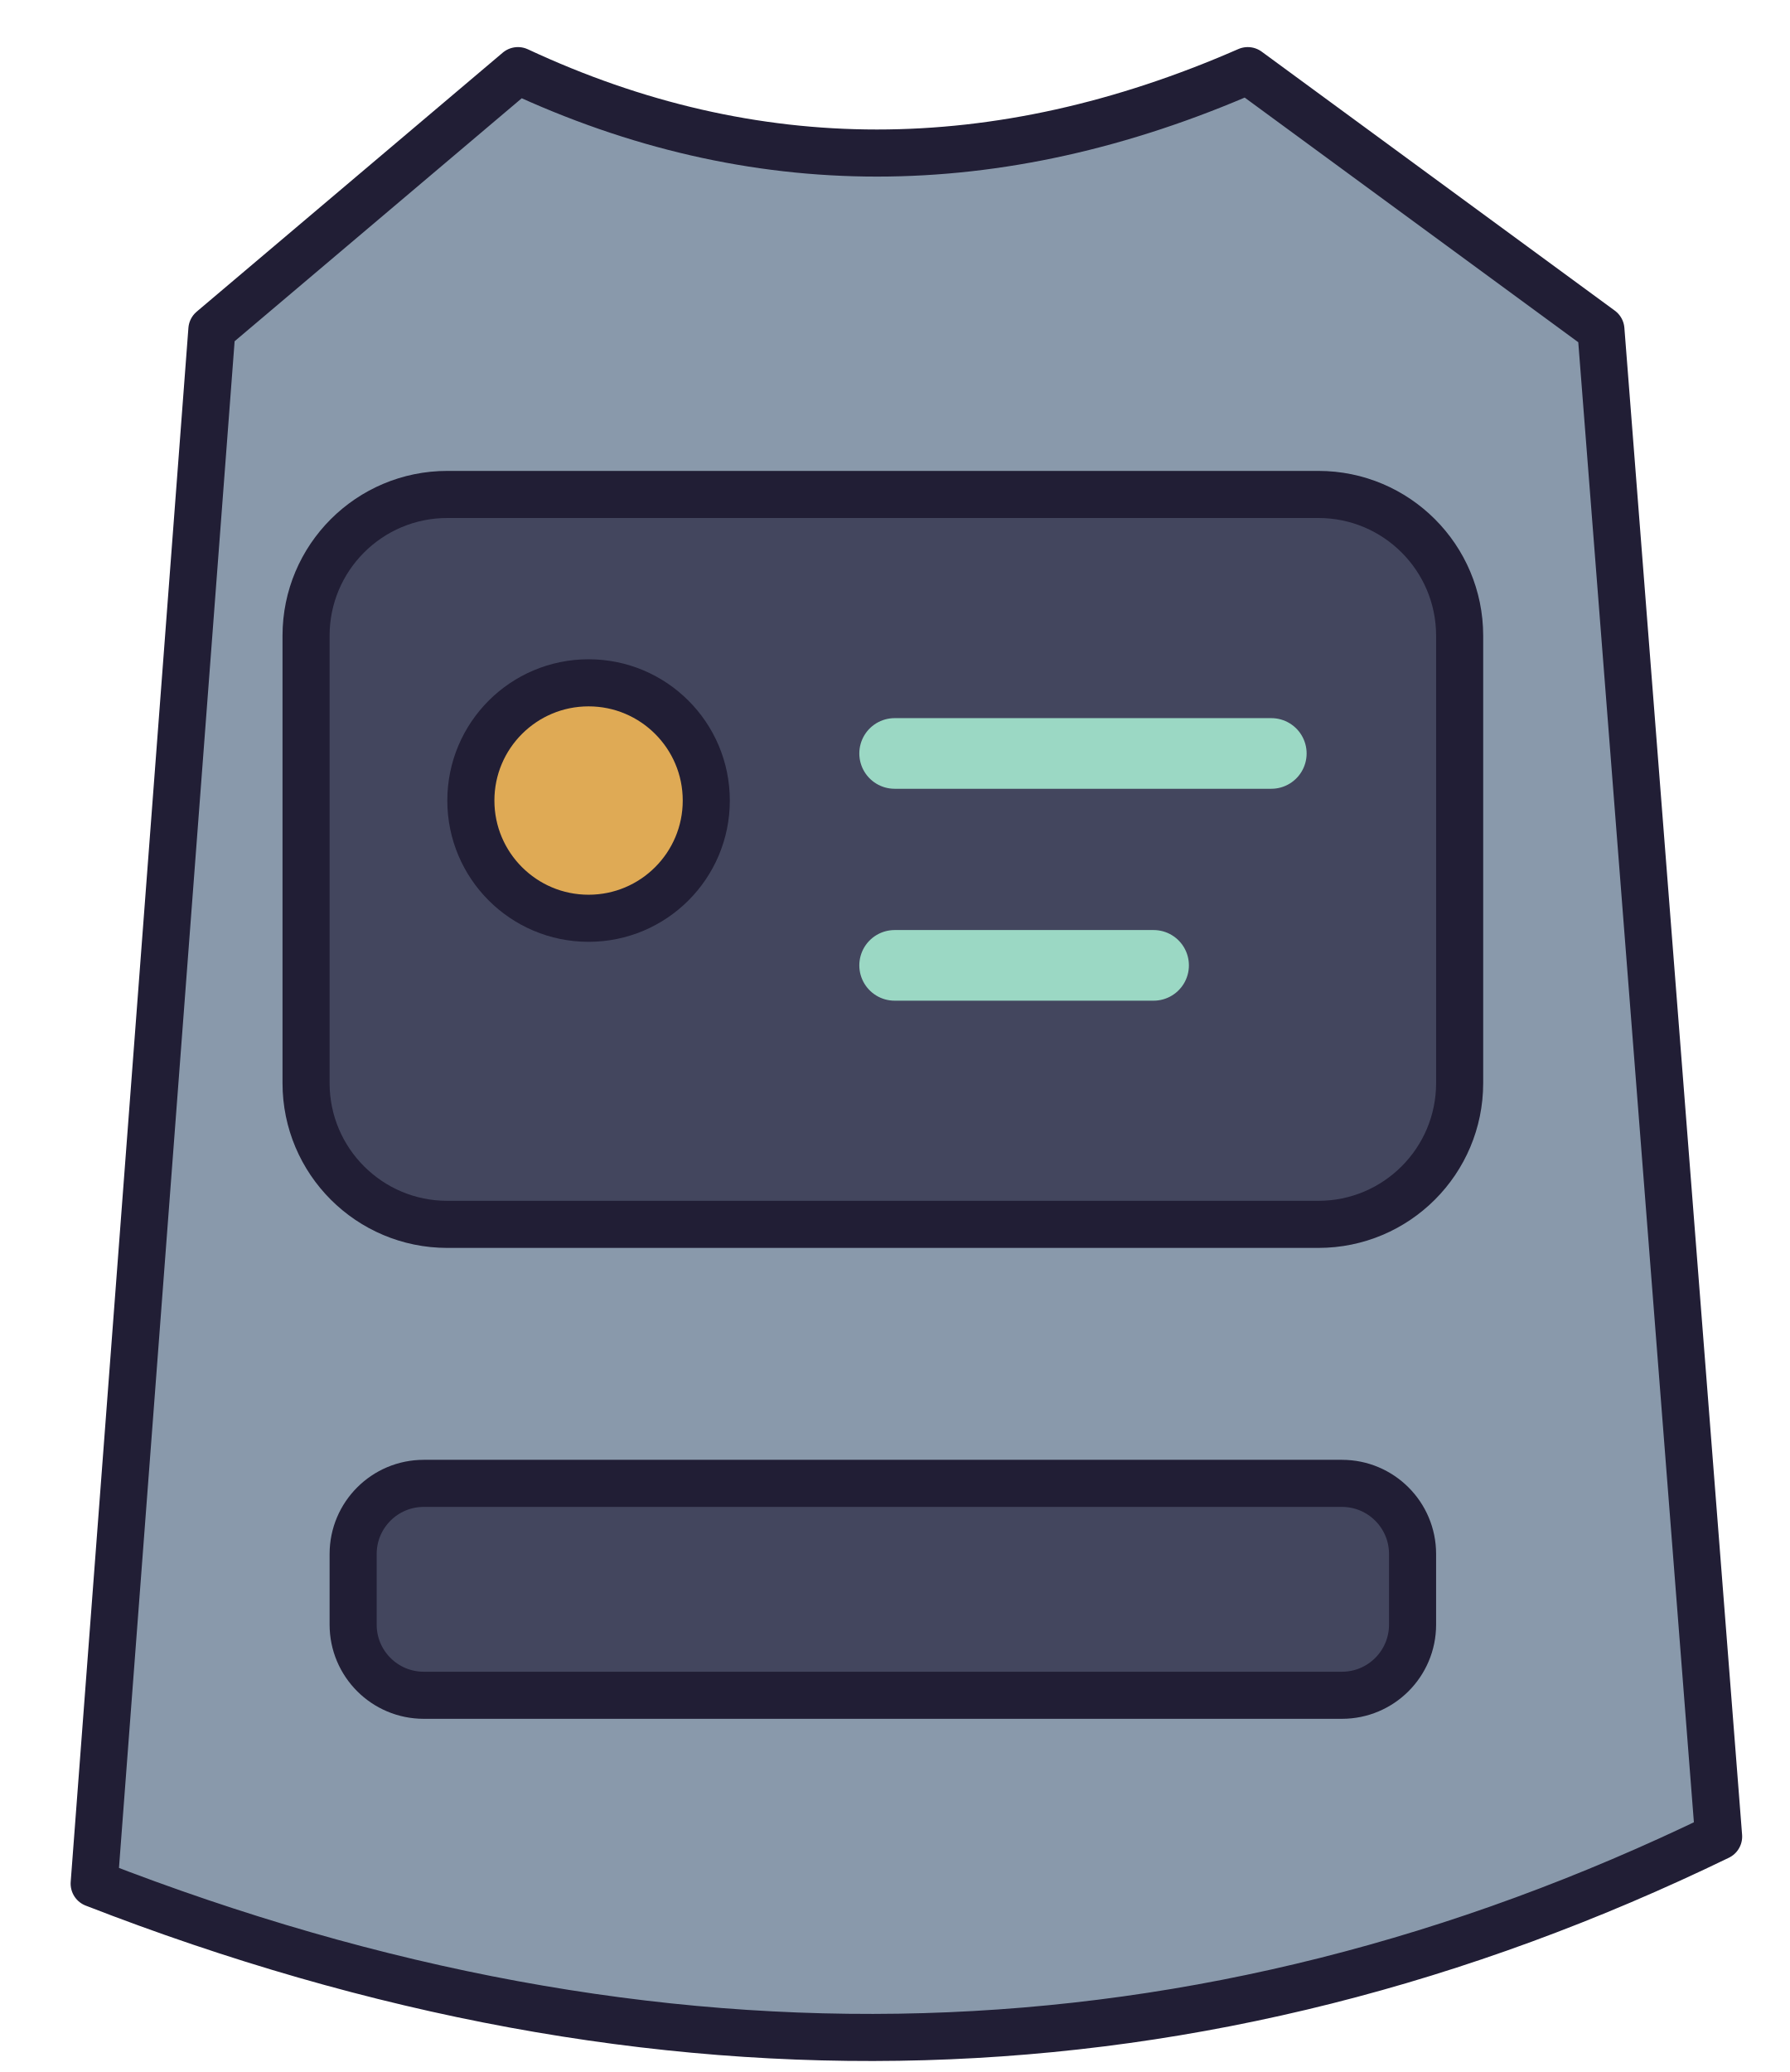
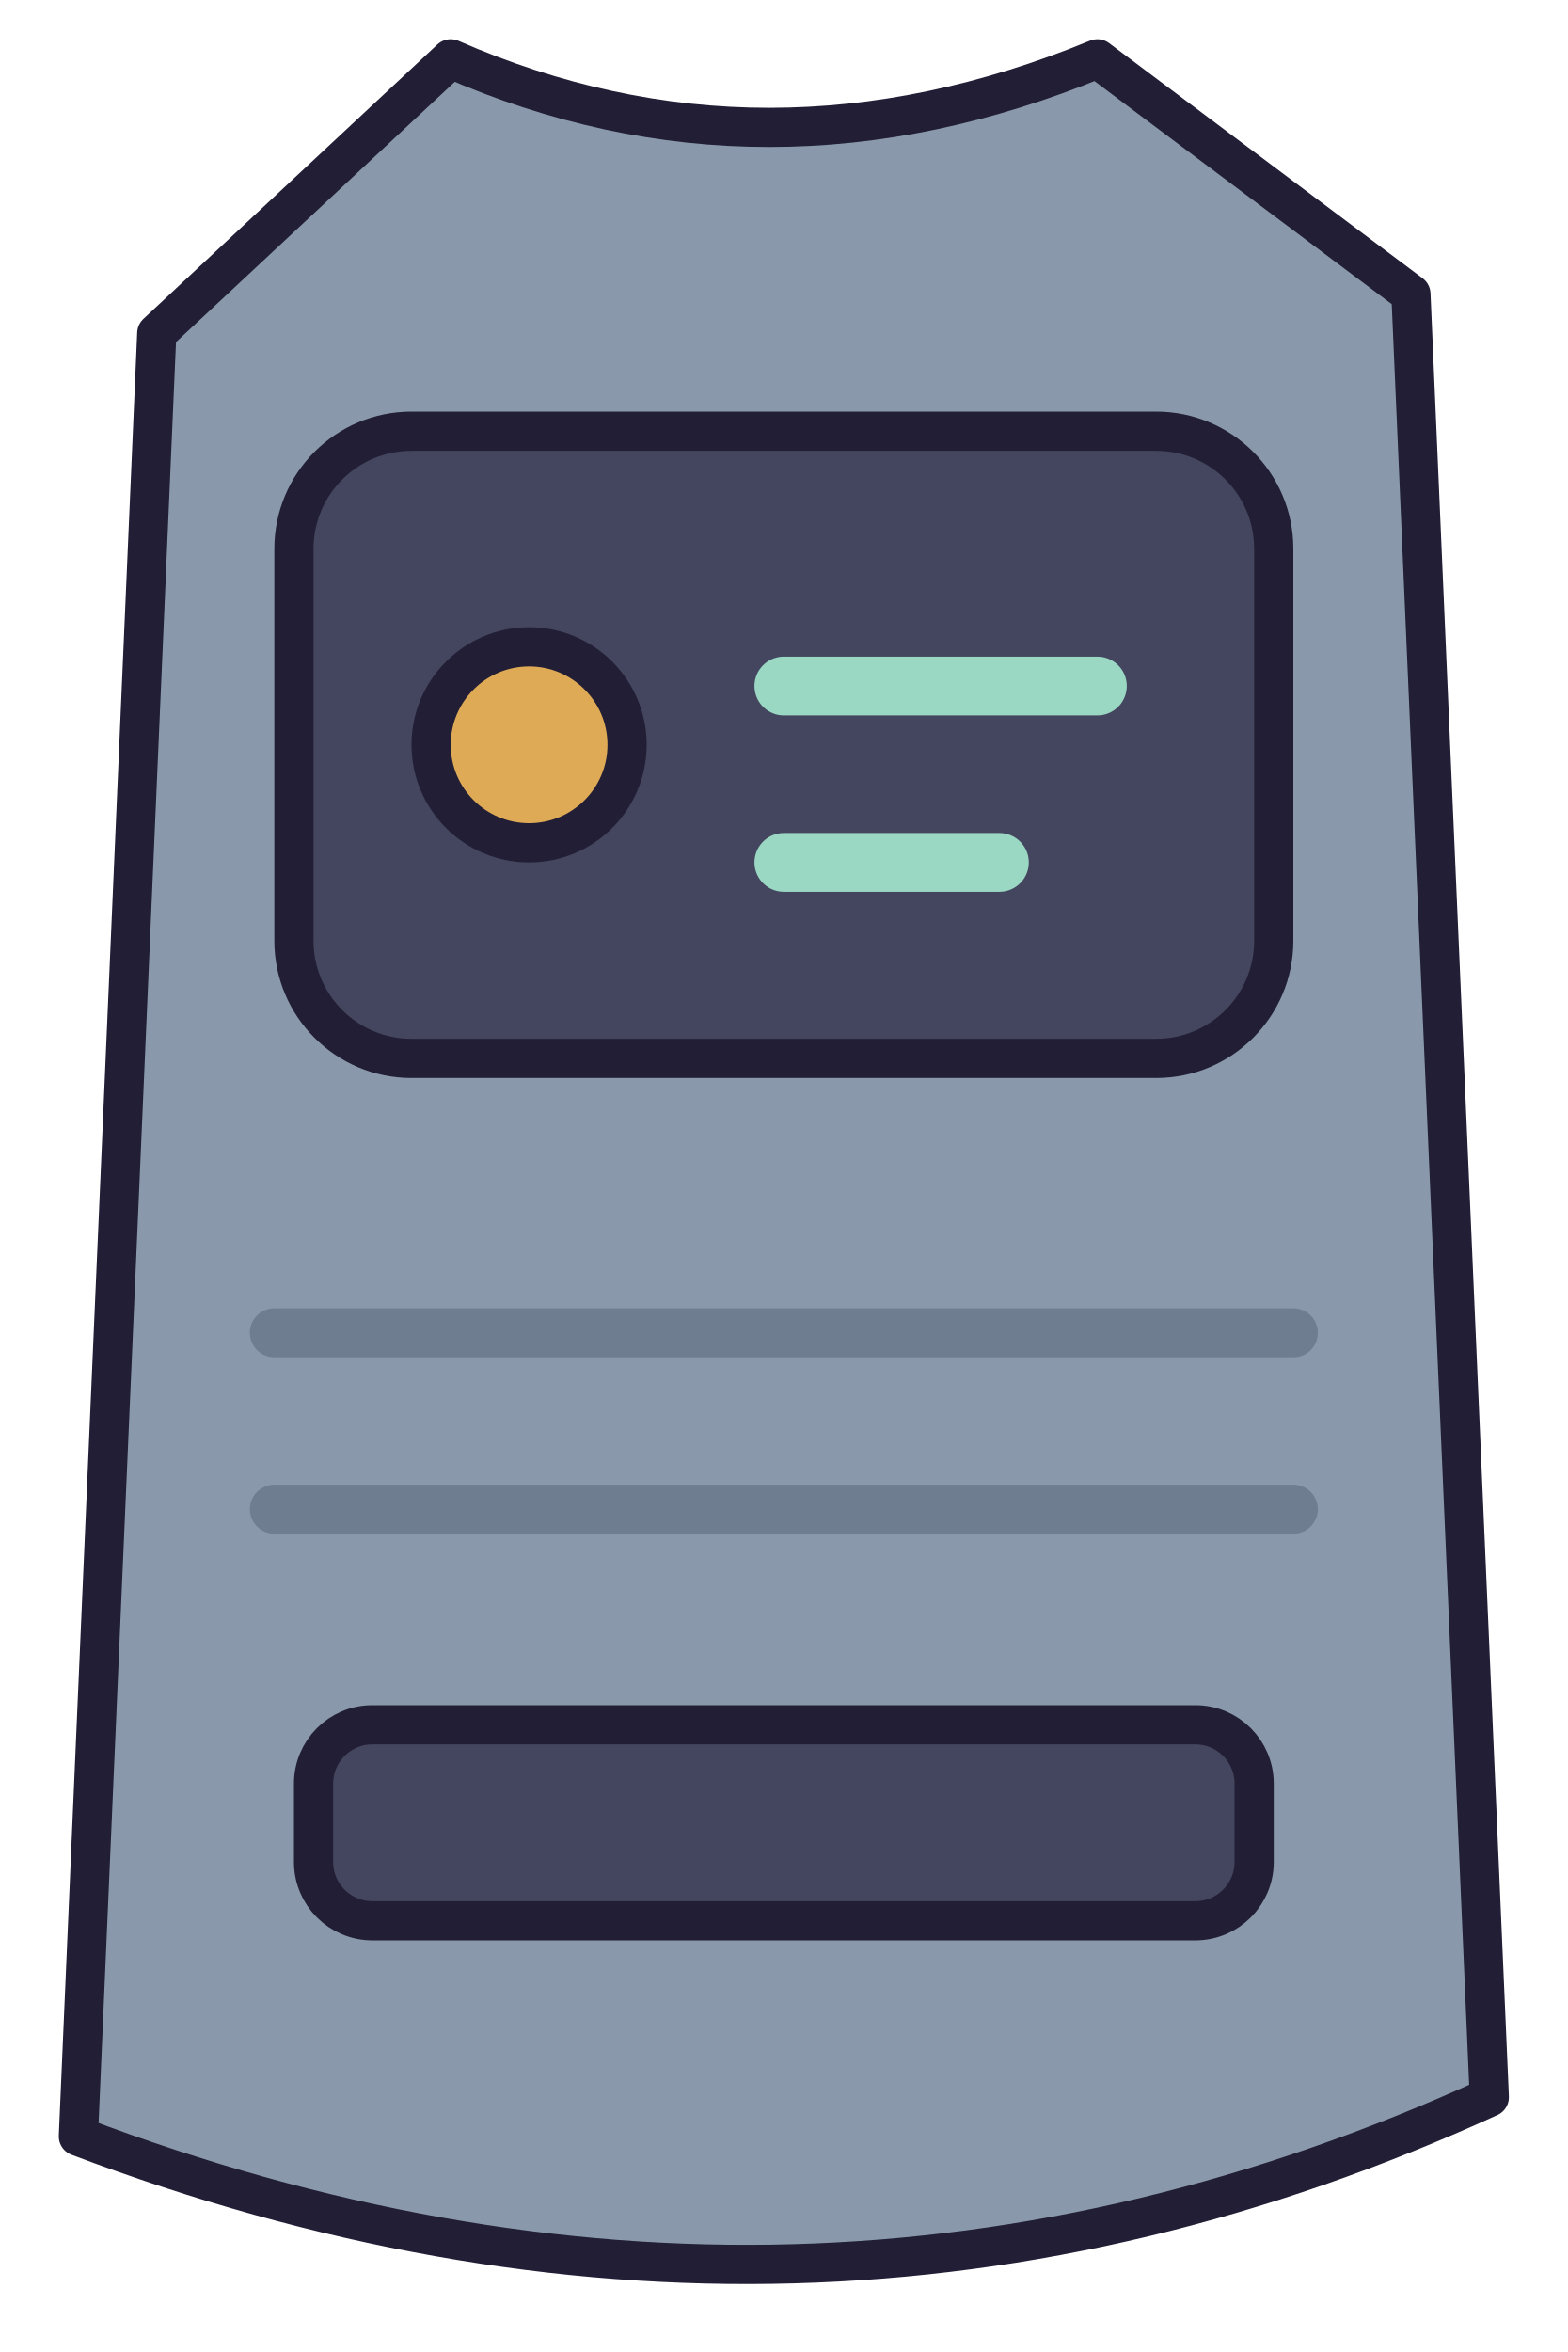
- <svg xmlns="http://www.w3.org/2000/svg" width="76" height="88" viewBox="0 0 76 88">
-   <path d="M22 3q15 7 31 0l15 11 5 64q-33 16 -69 2l5 -66Z" fill="#8999ab" stroke="#211e35" stroke-width="2" stroke-linejoin="round" stroke-linecap="round" />
-   <rect x="13" y="21" width="49" height="31" rx="6" fill="#43465e" stroke="#211e35" stroke-width="2" />
-   <ellipse cx="25" cy="34" rx="5" ry="5" fill="#dfaa55" stroke="#211e35" stroke-width="2" />
-   <path d="M38 32h16m-16 9h11" fill="none" stroke="#9bd8c4" stroke-width="3" stroke-linejoin="round" stroke-linecap="round" />
-   <rect x="15" y="63" width="45" height="9" rx="3" fill="#43465e" stroke="#211e35" stroke-width="2" />
+ <svg xmlns="http://www.w3.org/2000/svg" width="80" height="120" viewBox="0 0 80 120">
+   <path d="M23 3q16 7 33 0l16 12 4 92q-35 16 -72 2l4 -92Z" fill="#8999ab" stroke="#211e35" stroke-width="2" stroke-linejoin="round" stroke-linecap="round" />
+   <rect x="15" y="22" width="50" height="32" rx="6" fill="#43465e" stroke="#211e35" stroke-width="2" />
+   <ellipse cx="27" cy="38" rx="5" ry="5" fill="#dfaa55" stroke="#211e35" stroke-width="2" />
+   <path d="M40 35h16m-16 9h11" fill="none" stroke="#9bd8c4" stroke-width="3" stroke-linejoin="round" stroke-linecap="round" />
+   <path d="M14 68h52m-52 9h52" fill="none" stroke="#6e7d8f" stroke-width="2.5" stroke-linecap="round" />
+   <rect x="16" y="88" width="48" height="10" rx="3" fill="#43465e" stroke="#211e35" stroke-width="2" />
</svg>
